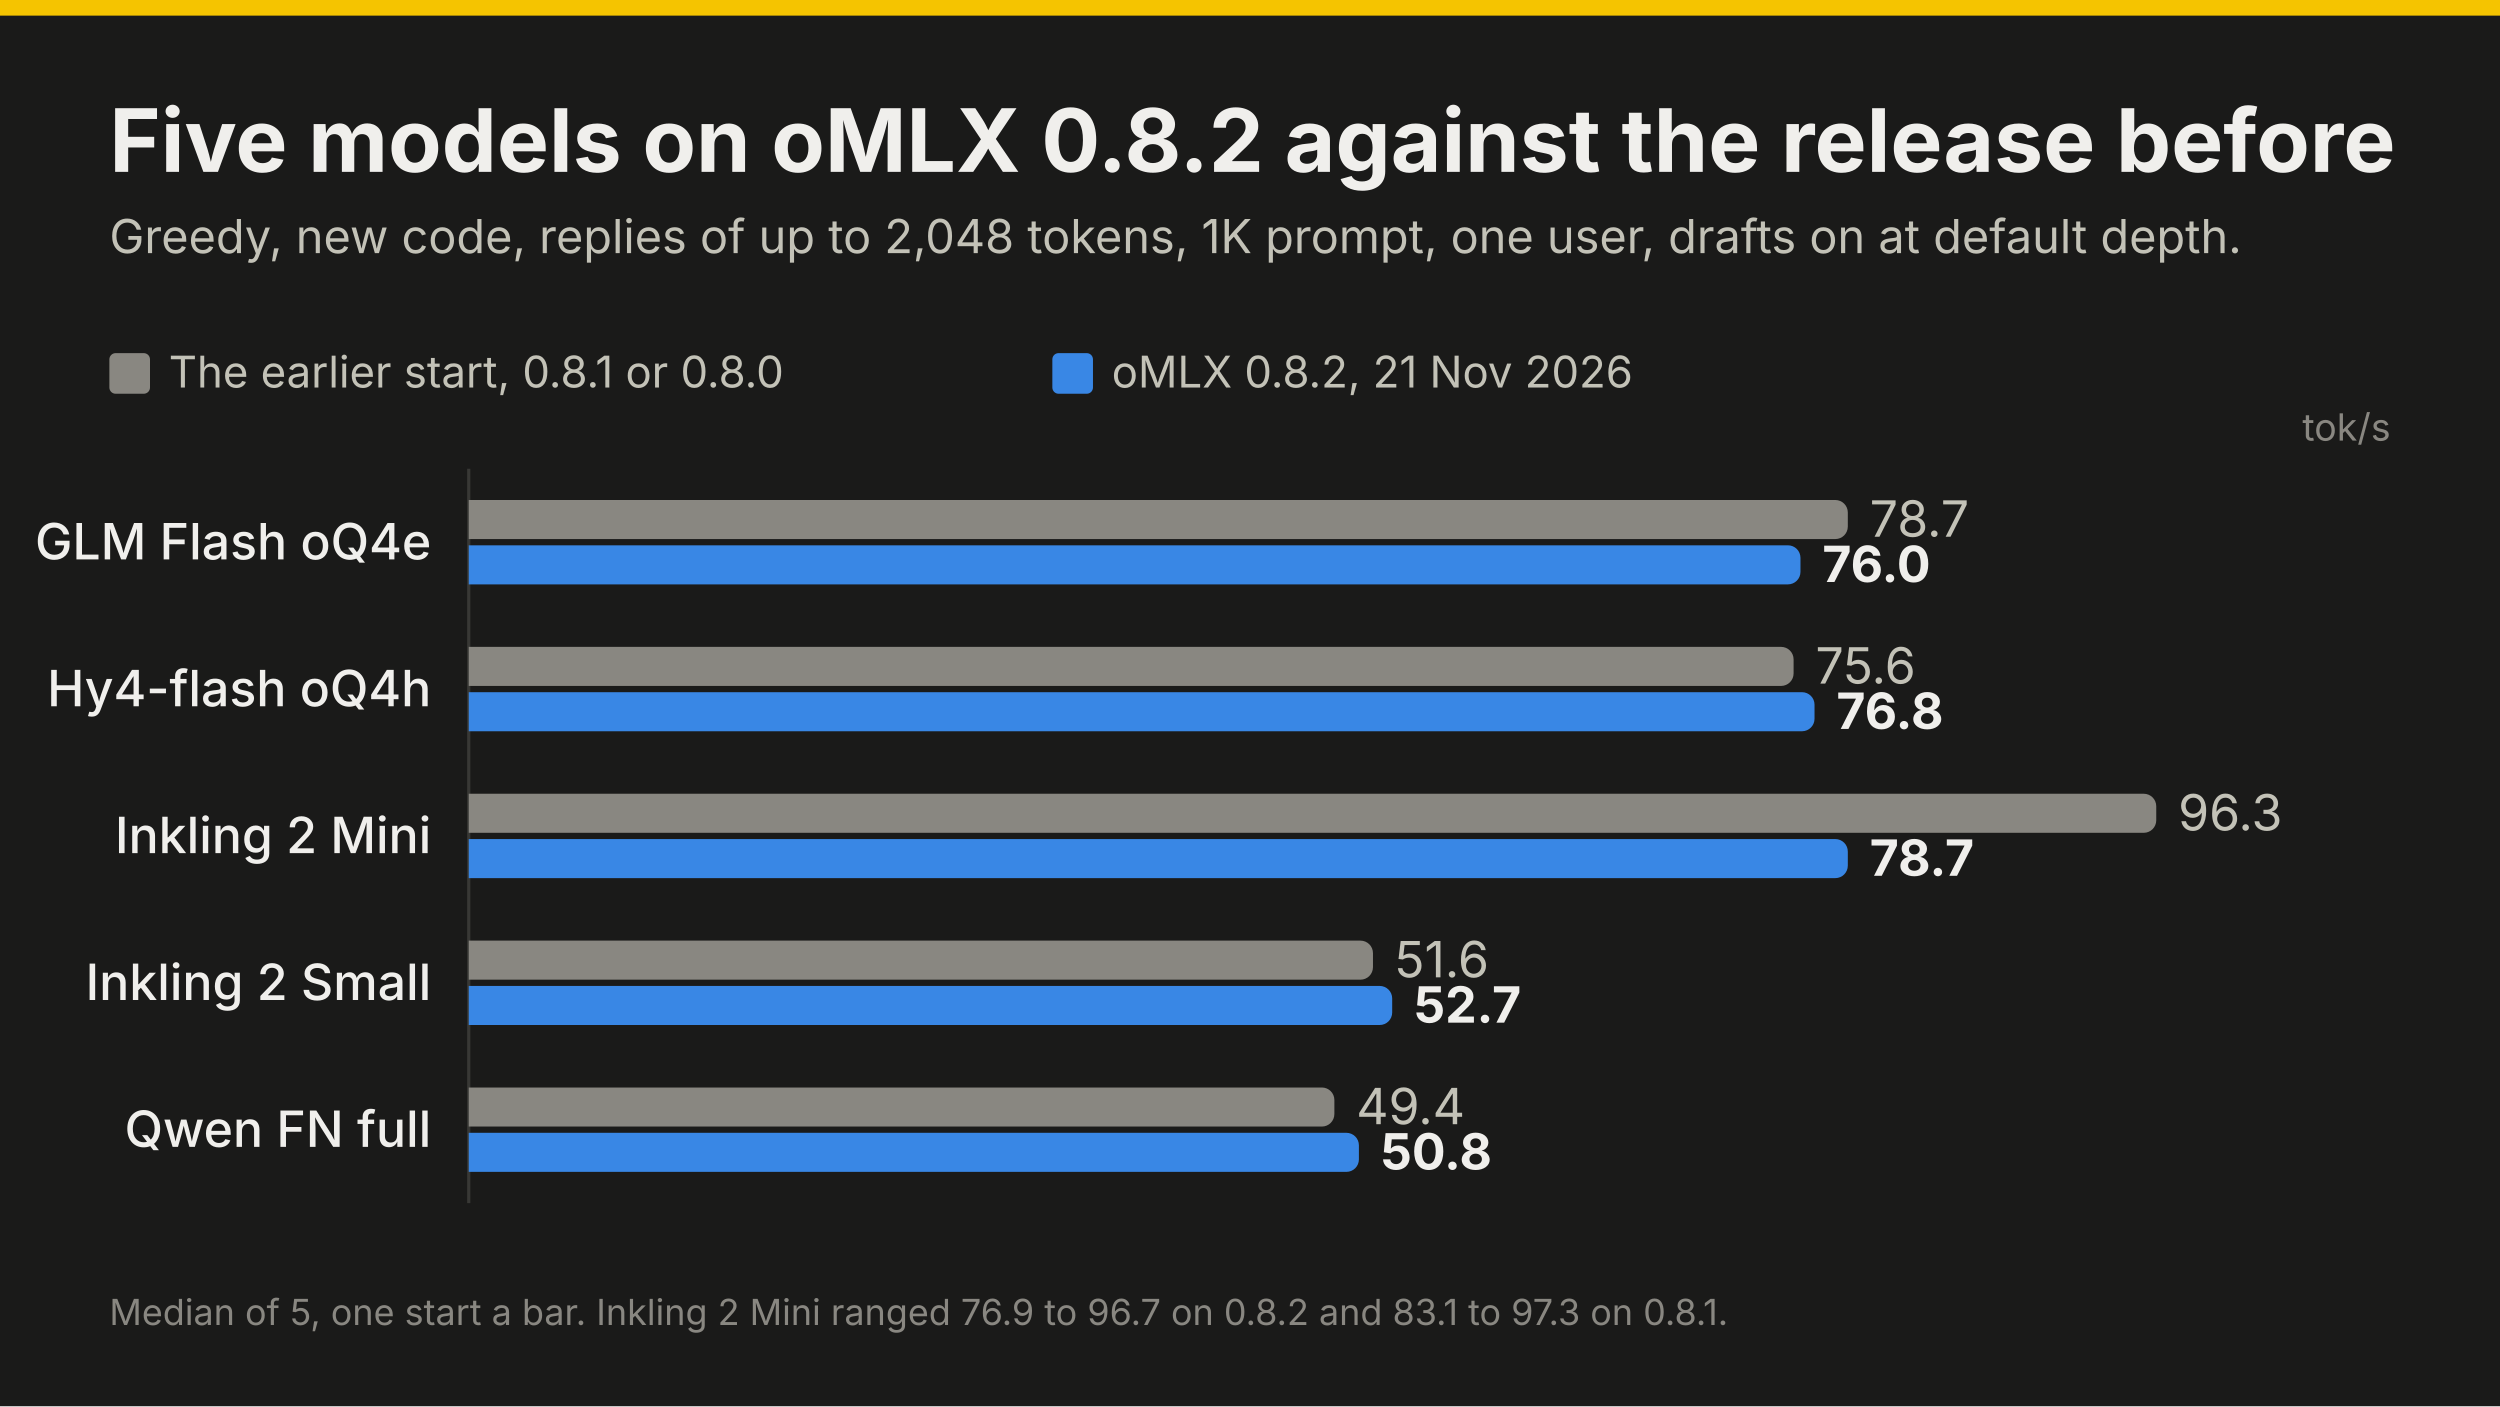
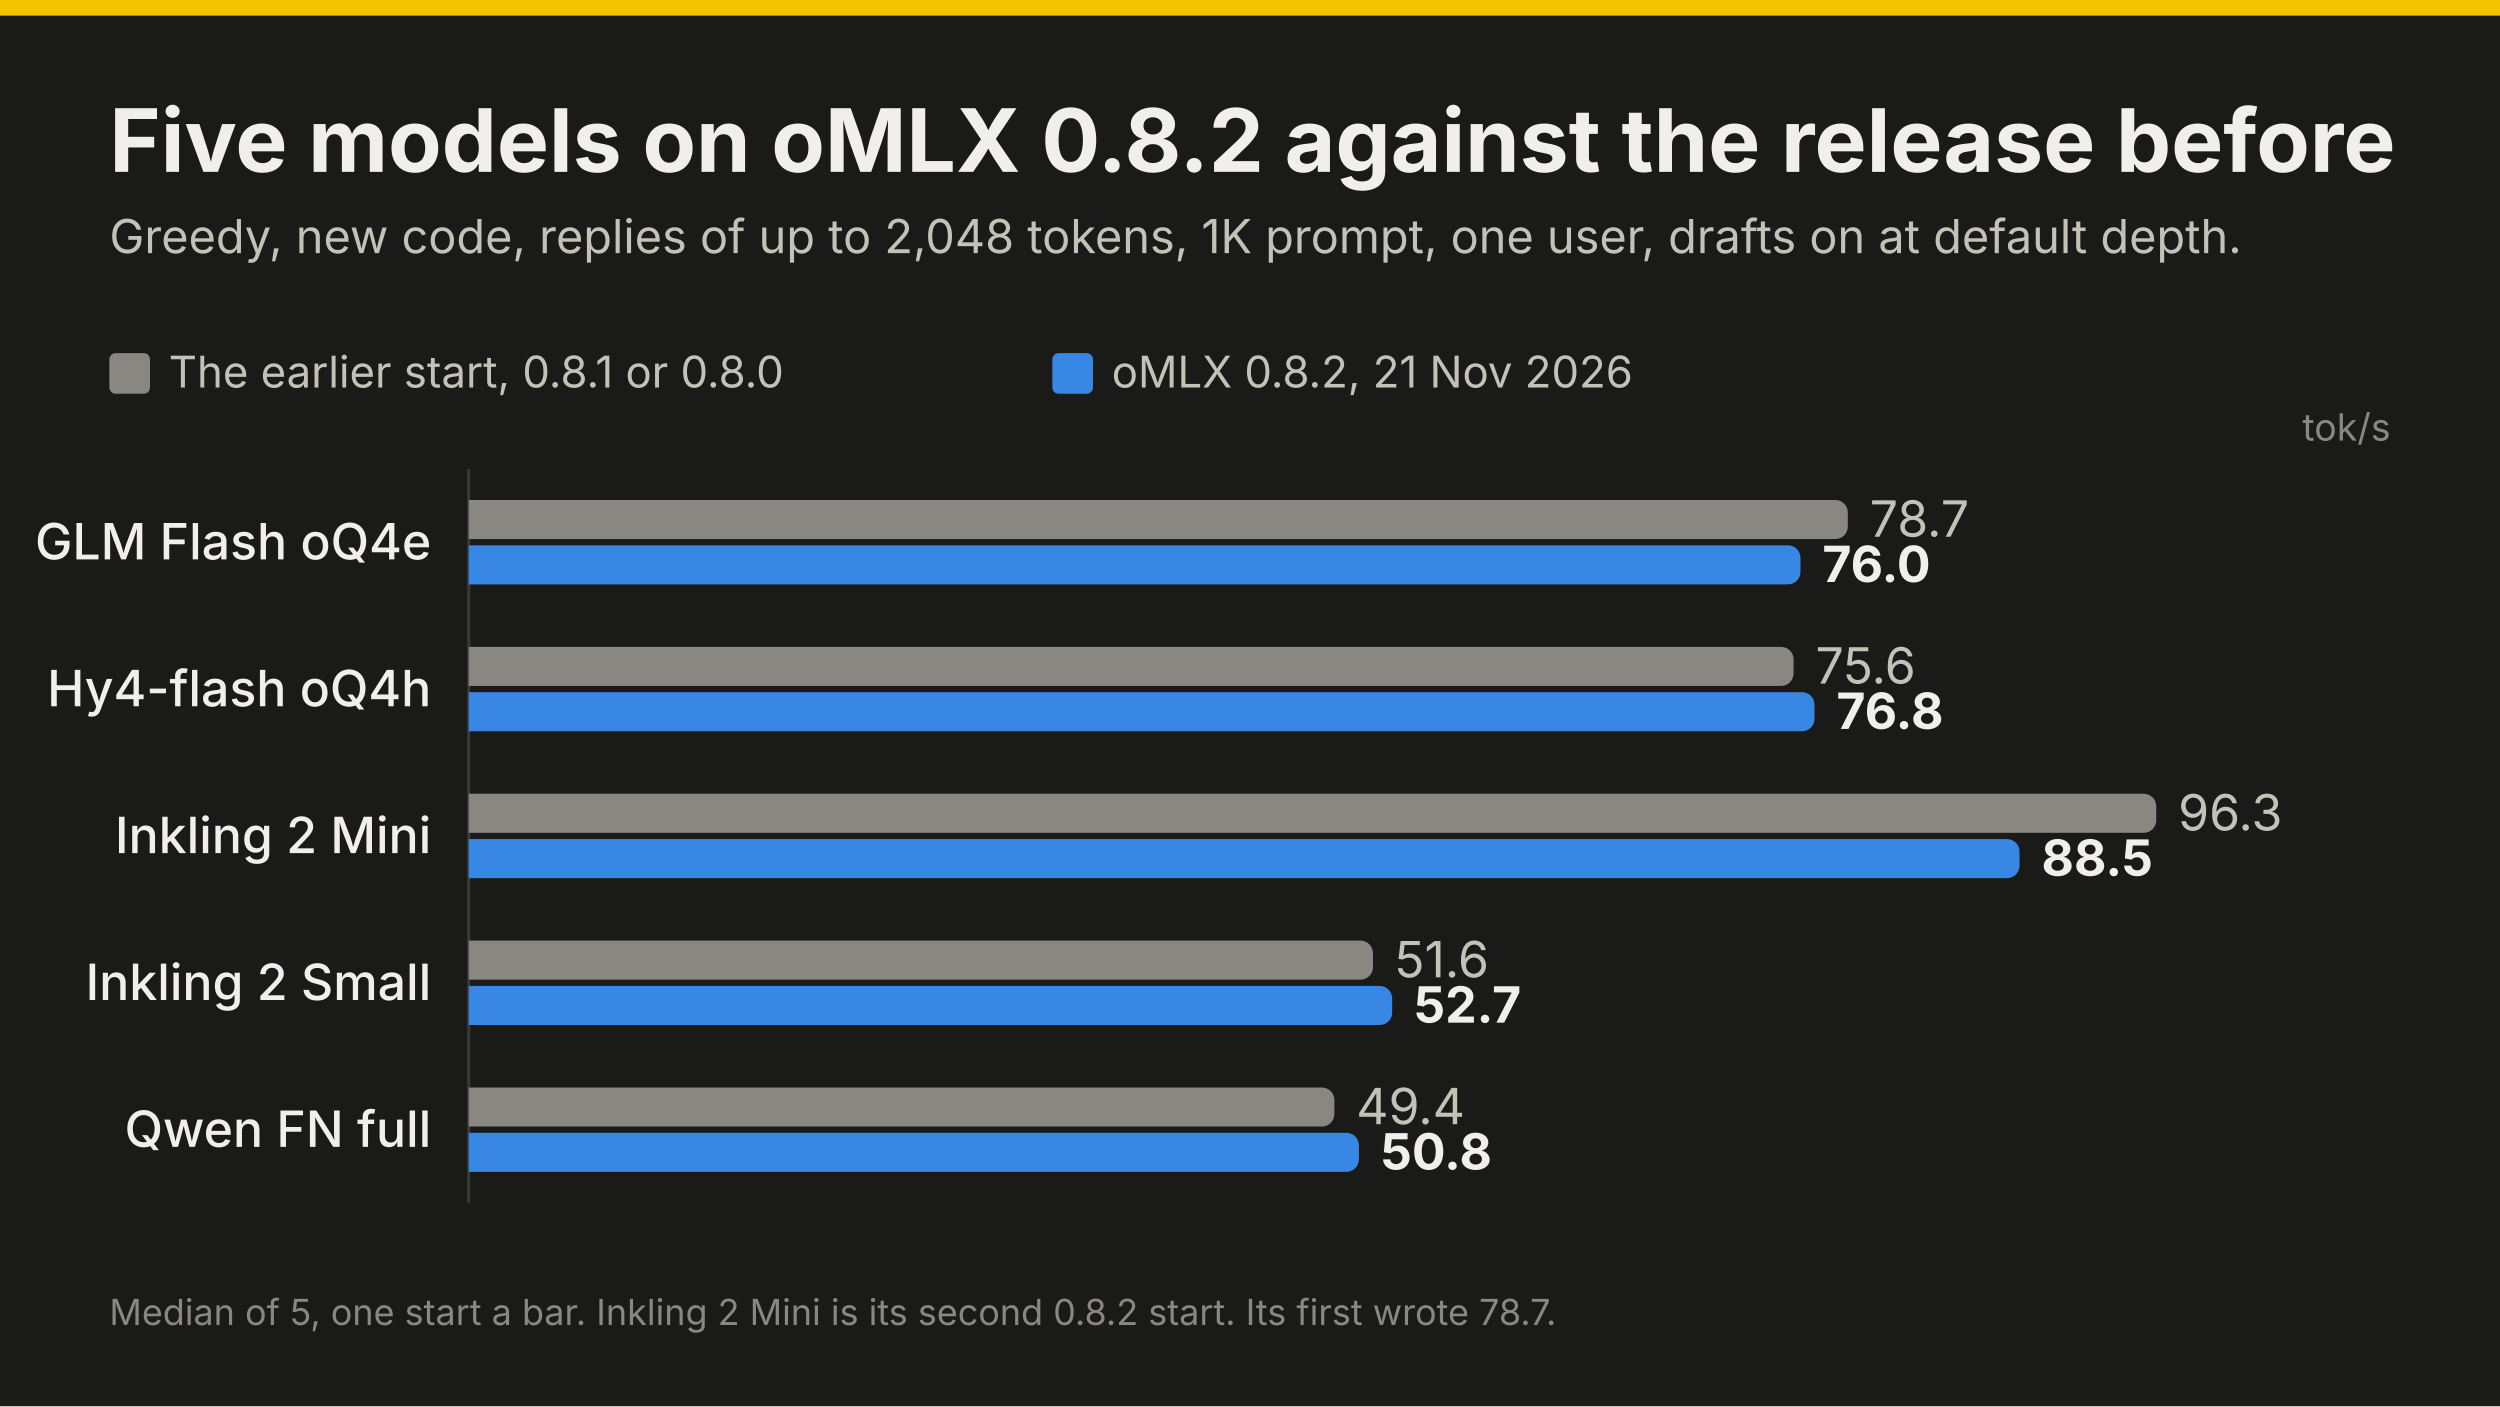
<svg xmlns="http://www.w3.org/2000/svg" viewBox="0 0 1600 900" width="1600" height="900" font-family="system-ui, -apple-system, &quot;Segoe UI&quot;, sans-serif">
  <rect width="1600" height="900" fill="#1a1a19" />
  <rect width="1600" height="10" fill="#f5c400" />
  <text x="70.0" y="110.0" font-size="56" font-weight="650" fill="#f0efec" text-anchor="start">Five models on oMLX 0.8.2 against the release before</text>
  <text x="70.0" y="162.0" font-size="30" font-weight="400" fill="#c3c2b7" text-anchor="start">Greedy, new code, replies of up to 2,048 tokens, 1K prompt, one user, drafts on at default depth.</text>
  <rect x="70.0" y="226" width="26" height="26" rx="4" fill="#898781" />
  <text x="108.0" y="248.0" font-size="28" font-weight="400" fill="#c3c2b7" text-anchor="start">The earlier start, 0.8.1 or 0.8.0</text>
  <rect x="673.5" y="226" width="26" height="26" rx="4" fill="#3987e5" />
  <text x="711.5" y="248.0" font-size="28" font-weight="400" fill="#c3c2b7" text-anchor="start">oMLX 0.8.2, 21 Nov 2026</text>
  <line x1="300" y1="300" x2="300" y2="770" stroke="#383835" stroke-width="2" />
  <text x="276.0" y="358.0" font-size="32" font-weight="500" fill="#f0efec" text-anchor="end">GLM Flash oQ4e</text>
  <path d="M300.0,320.0 h874.6 a8.0,8.0 0 0 1 8.0,8.0 v9.0 a8.0,8.0 0 0 1 -8.0,8.0 h-874.6 z" fill="#898781" />
  <text x="1196.6" y="343.5" font-size="32" font-weight="400" fill="#c3c2b7" text-anchor="start">78.7</text>
  <path d="M300.0,349.0 h844.3 a8.0,8.0 0 0 1 8.0,8.0 v9.0 a8.0,8.0 0 0 1 -8.0,8.0 h-844.3 z" fill="#3987e5" />
  <text x="1166.3" y="372.5" font-size="32" font-weight="650" fill="#f0efec" text-anchor="start">76.0</text>
  <text x="276.0" y="452.0" font-size="32" font-weight="500" fill="#f0efec" text-anchor="end">Hy4-flash oQ4h</text>
  <path d="M300.0,414.0 h839.9 a8.0,8.0 0 0 1 8.0,8.0 v9.0 a8.0,8.0 0 0 1 -8.0,8.0 h-839.9 z" fill="#898781" />
  <text x="1161.9" y="437.5" font-size="32" font-weight="400" fill="#c3c2b7" text-anchor="start">75.6</text>
  <path d="M300.0,443.0 h853.3 a8.0,8.0 0 0 1 8.0,8.0 v9.0 a8.0,8.0 0 0 1 -8.0,8.0 h-853.3 z" fill="#3987e5" />
  <text x="1175.3" y="466.5" font-size="32" font-weight="650" fill="#f0efec" text-anchor="start">76.8</text>
  <text x="276.0" y="546.0" font-size="32" font-weight="500" fill="#f0efec" text-anchor="end">Inkling 2 Mini</text>
  <path d="M300.0,508.0 h1072.0 a8.0,8.0 0 0 1 8.0,8.0 v9.0 a8.0,8.0 0 0 1 -8.0,8.0 h-1072.0 z" fill="#898781" />
  <text x="1394.0" y="531.5" font-size="32" font-weight="400" fill="#c3c2b7" text-anchor="start">96.3</text>
-   <path d="M300.0,537.0 h874.6 a8.0,8.0 0 0 1 8.0,8.0 v9.0 a8.0,8.0 0 0 1 -8.0,8.0 h-874.6 z" fill="#3987e5" />
-   <text x="1196.6" y="560.5" font-size="32" font-weight="650" fill="#f0efec" text-anchor="start">78.7</text>
+   <path d="M300.0,537.0 h984.5 a8.0,8.0 0 0 1 8.0,8.0 v9.0 a8.0,8.0 0 0 1 -8.0,8.0 h-984.5 z" fill="#3987e5" />
+   <text x="1306.5" y="560.5" font-size="32" font-weight="650" fill="#f0efec" text-anchor="start">88.5</text>
  <text x="276.0" y="640.0" font-size="32" font-weight="500" fill="#f0efec" text-anchor="end">Inkling 2 Small</text>
  <path d="M300.0,602.0 h570.7 a8.0,8.0 0 0 1 8.0,8.0 v9.0 a8.0,8.0 0 0 1 -8.0,8.0 h-570.7 z" fill="#898781" />
  <text x="892.7" y="625.5" font-size="32" font-weight="400" fill="#c3c2b7" text-anchor="start">51.6</text>
  <path d="M300.0,631.0 h583.0 a8.0,8.0 0 0 1 8.0,8.0 v9.0 a8.0,8.0 0 0 1 -8.0,8.0 h-583.0 z" fill="#3987e5" />
  <text x="905.0" y="654.5" font-size="32" font-weight="650" fill="#f0efec" text-anchor="start">52.7</text>
  <text x="276.0" y="734.0" font-size="32" font-weight="500" fill="#f0efec" text-anchor="end">Qwen FN full</text>
  <path d="M300.0,696.0 h546.0 a8.0,8.0 0 0 1 8.0,8.0 v9.0 a8.0,8.0 0 0 1 -8.0,8.0 h-546.0 z" fill="#898781" />
  <text x="868.0" y="719.5" font-size="32" font-weight="400" fill="#c3c2b7" text-anchor="start">49.4</text>
  <path d="M300.0,725.0 h561.7 a8.0,8.0 0 0 1 8.0,8.0 v9.0 a8.0,8.0 0 0 1 -8.0,8.0 h-561.7 z" fill="#3987e5" />
  <text x="883.7" y="748.5" font-size="32" font-weight="650" fill="#f0efec" text-anchor="start">50.8</text>
  <text x="1530.0" y="282.0" font-size="24" font-weight="400" fill="#898781" text-anchor="end">tok/s</text>
-   <text x="70.0" y="848.0" font-size="23" font-weight="400" fill="#898781" text-anchor="start">Median of 5, one start a bar. Inkling 2 Mini ranged 76.9 to 96.7 on 0.8.2 and 83.1 to 97.3 on 0.8.1.</text>
+   <text x="70.0" y="848.0" font-size="23" font-weight="400" fill="#898781" text-anchor="start">Median of 5, one start a bar. Inkling 2 Mini is its second 0.8.2 start. Its first wrote 78.7.</text>
</svg>
